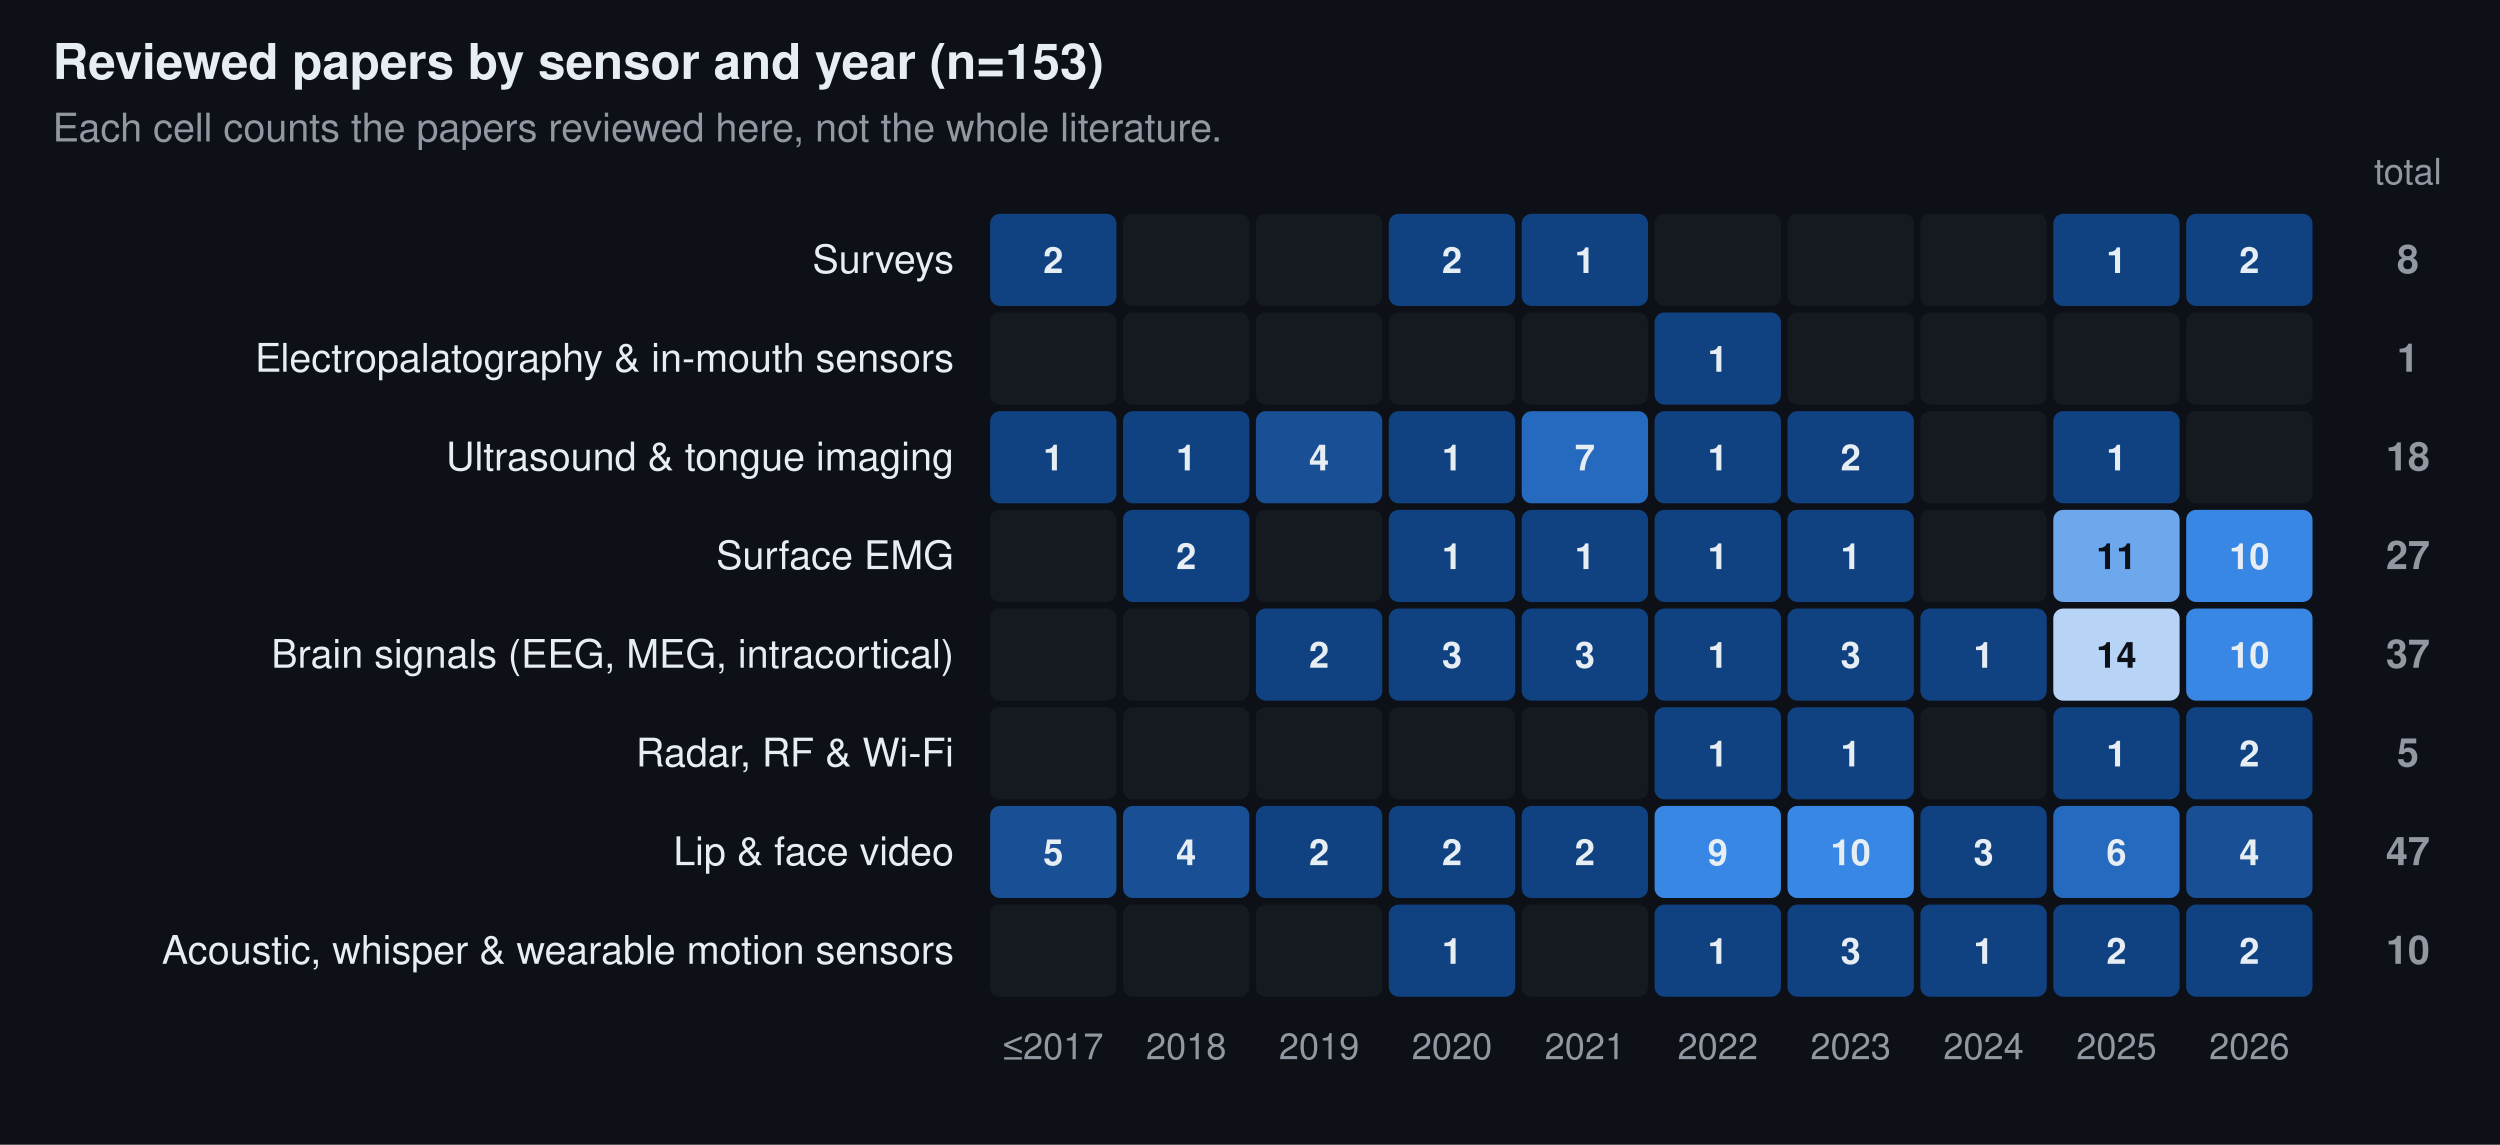
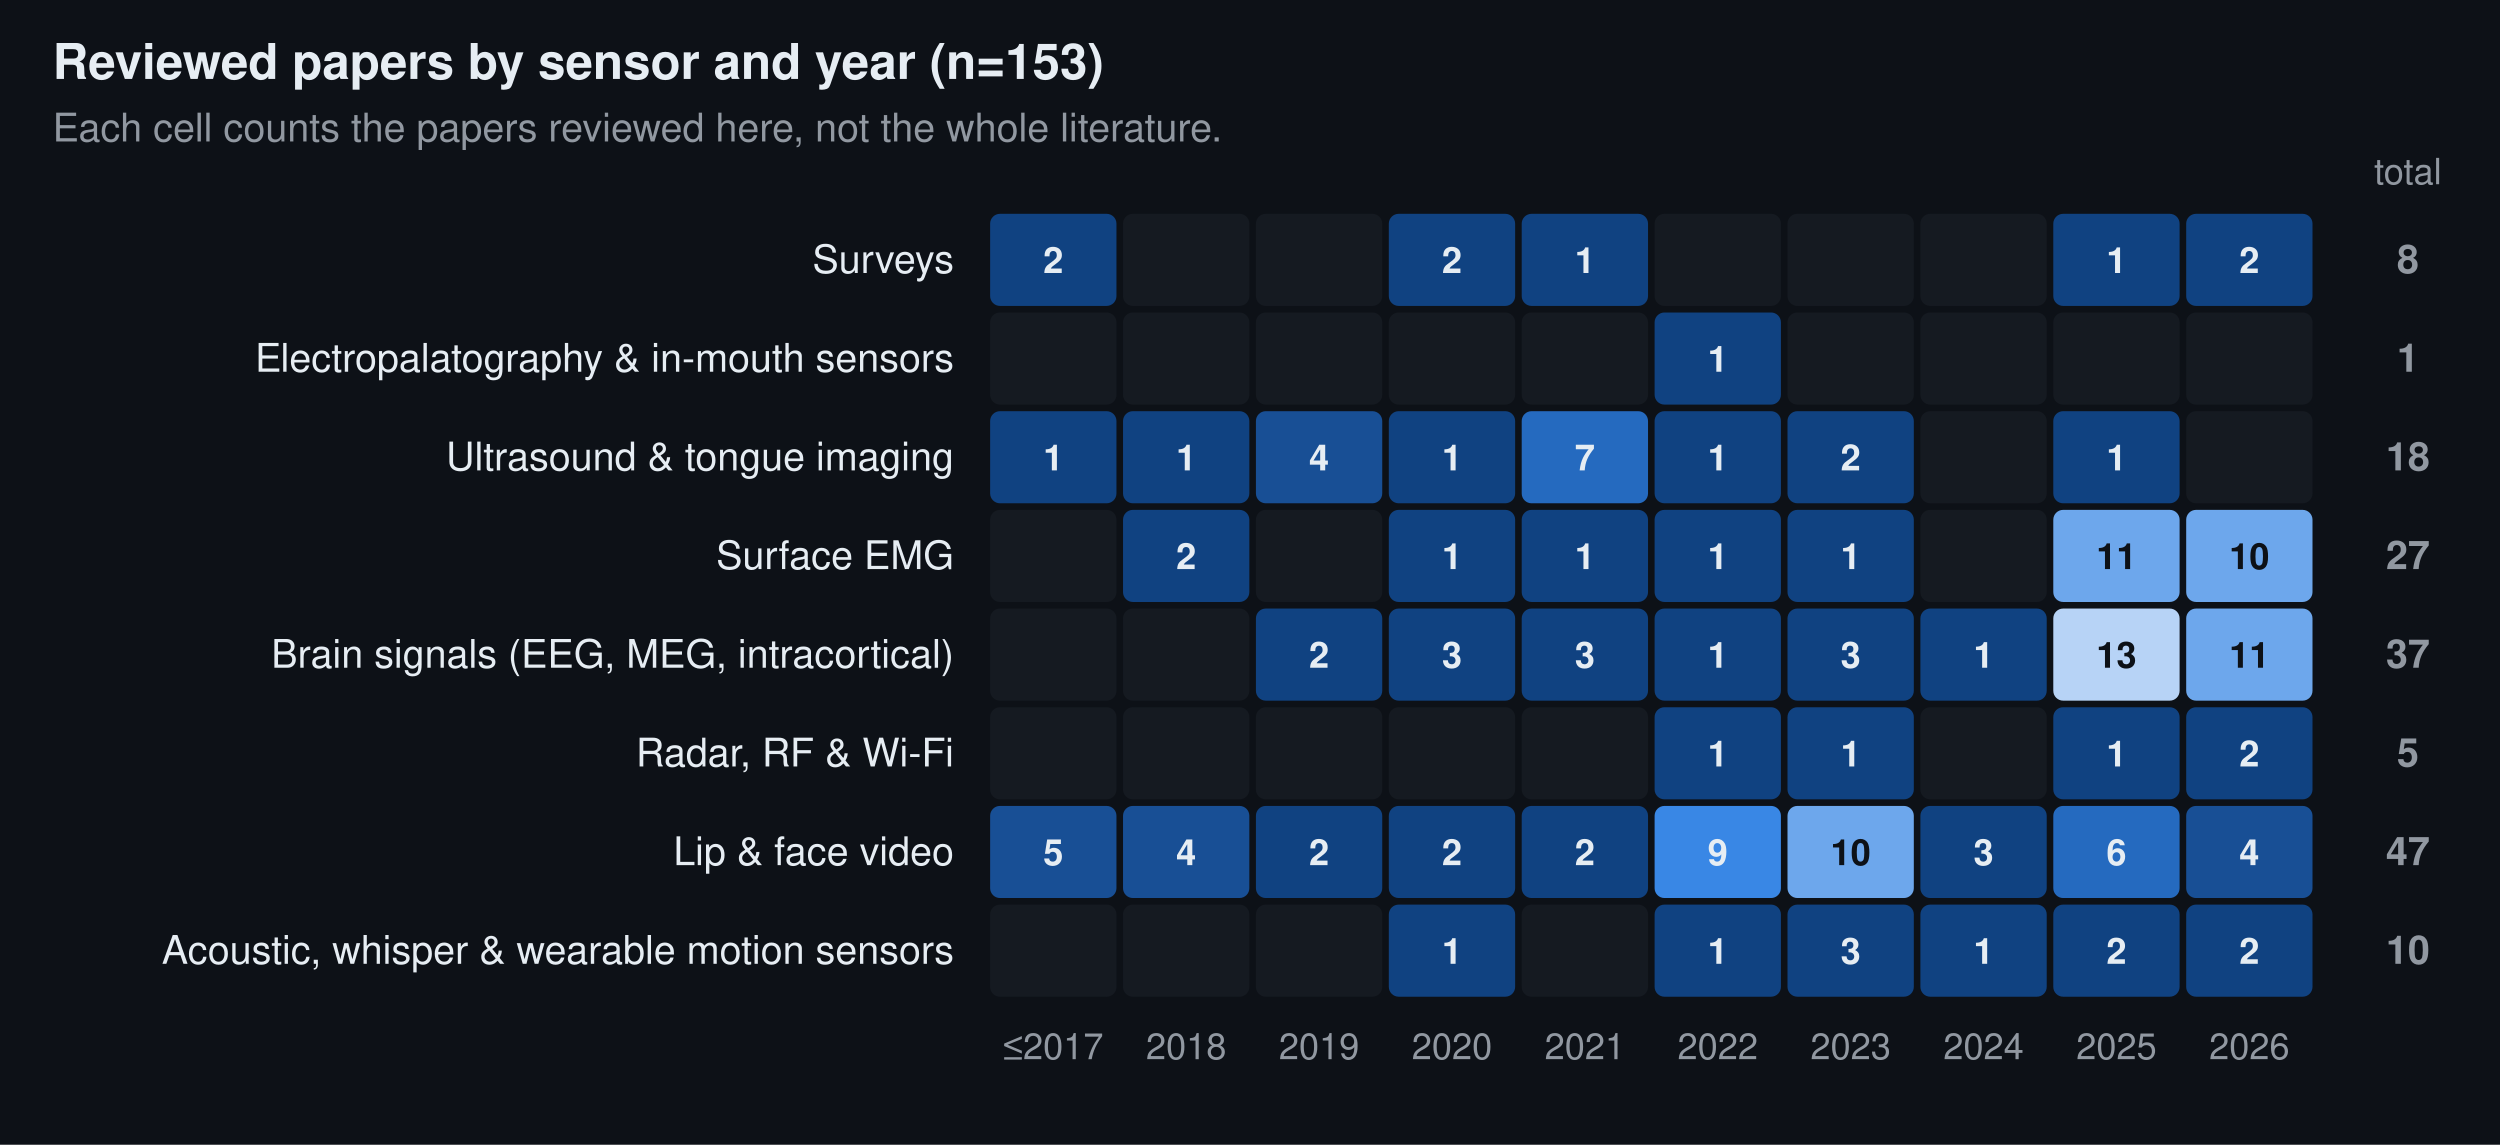
<svg xmlns="http://www.w3.org/2000/svg" width="760" height="348" viewBox="0 0 760 348" font-family="-apple-system, BlinkMacSystemFont, 'Segoe UI', Helvetica, Arial, sans-serif" role="img" aria-label="Reviewed papers by sensor and year (n=153)">
  <rect width="760" height="348" fill="#0d1117" />
  <text x="16.0" y="24.0" font-size="15" fill="#e6edf3" text-anchor="start" font-weight="600">Reviewed papers by sensor and year (n=153)</text>
  <text x="16.0" y="43.0" font-size="12" fill="#9198a1" text-anchor="start">Each cell counts the papers reviewed here, not the whole literature.</text>
  <text x="320.2" y="322.0" font-size="11" fill="#9198a1" text-anchor="middle">≤2017</text>
  <text x="360.6" y="322.0" font-size="11" fill="#9198a1" text-anchor="middle">2018</text>
  <text x="401.0" y="322.0" font-size="11" fill="#9198a1" text-anchor="middle">2019</text>
  <text x="441.4" y="322.0" font-size="11" fill="#9198a1" text-anchor="middle">2020</text>
  <text x="481.8" y="322.0" font-size="11" fill="#9198a1" text-anchor="middle">2021</text>
  <text x="522.2" y="322.0" font-size="11" fill="#9198a1" text-anchor="middle">2022</text>
  <text x="562.6" y="322.0" font-size="11" fill="#9198a1" text-anchor="middle">2023</text>
  <text x="603.0" y="322.0" font-size="11" fill="#9198a1" text-anchor="middle">2024</text>
  <text x="643.4" y="322.0" font-size="11" fill="#9198a1" text-anchor="middle">2025</text>
  <text x="683.8" y="322.0" font-size="11" fill="#9198a1" text-anchor="middle">2026</text>
  <text x="732.0" y="56.0" font-size="11" fill="#9198a1" text-anchor="middle">total</text>
  <text x="290.0" y="83.0" font-size="12" fill="#e6edf3" text-anchor="end">Surveys</text>
  <rect x="301.0" y="65.0" width="38.4" height="28.0" rx="3" fill="#104281" />
  <text x="320.2" y="83.0" font-size="11" fill="#e6edf3" text-anchor="middle" font-weight="600">2</text>
  <rect x="341.4" y="65.0" width="38.4" height="28.0" rx="3" fill="#151a21" />
  <rect x="381.8" y="65.0" width="38.4" height="28.0" rx="3" fill="#151a21" />
  <rect x="422.2" y="65.0" width="38.4" height="28.0" rx="3" fill="#104281" />
  <text x="441.4" y="83.0" font-size="11" fill="#e6edf3" text-anchor="middle" font-weight="600">2</text>
  <rect x="462.6" y="65.0" width="38.4" height="28.0" rx="3" fill="#104281" />
  <text x="481.8" y="83.0" font-size="11" fill="#e6edf3" text-anchor="middle" font-weight="600">1</text>
  <rect x="503.0" y="65.0" width="38.4" height="28.0" rx="3" fill="#151a21" />
  <rect x="543.4" y="65.0" width="38.4" height="28.0" rx="3" fill="#151a21" />
  <rect x="583.8" y="65.0" width="38.4" height="28.0" rx="3" fill="#151a21" />
  <rect x="624.2" y="65.0" width="38.4" height="28.0" rx="3" fill="#104281" />
  <text x="643.4" y="83.0" font-size="11" fill="#e6edf3" text-anchor="middle" font-weight="600">1</text>
  <rect x="664.6" y="65.0" width="38.4" height="28.0" rx="3" fill="#104281" />
  <text x="683.8" y="83.0" font-size="11" fill="#e6edf3" text-anchor="middle" font-weight="600">2</text>
  <text x="732.0" y="83.0" font-size="12" fill="#9198a1" text-anchor="middle" font-weight="600">8</text>
  <text x="290.0" y="113.0" font-size="12" fill="#e6edf3" text-anchor="end">Electropalatography &amp; in-mouth sensors</text>
  <rect x="301.0" y="95.0" width="38.4" height="28.0" rx="3" fill="#151a21" />
  <rect x="341.4" y="95.0" width="38.4" height="28.0" rx="3" fill="#151a21" />
  <rect x="381.8" y="95.0" width="38.4" height="28.0" rx="3" fill="#151a21" />
  <rect x="422.2" y="95.0" width="38.4" height="28.0" rx="3" fill="#151a21" />
  <rect x="462.6" y="95.0" width="38.4" height="28.0" rx="3" fill="#151a21" />
  <rect x="503.0" y="95.0" width="38.4" height="28.0" rx="3" fill="#104281" />
  <text x="522.2" y="113.0" font-size="11" fill="#e6edf3" text-anchor="middle" font-weight="600">1</text>
  <rect x="543.4" y="95.0" width="38.4" height="28.0" rx="3" fill="#151a21" />
  <rect x="583.8" y="95.0" width="38.4" height="28.0" rx="3" fill="#151a21" />
  <rect x="624.2" y="95.0" width="38.4" height="28.0" rx="3" fill="#151a21" />
  <rect x="664.6" y="95.0" width="38.4" height="28.0" rx="3" fill="#151a21" />
  <text x="732.0" y="113.0" font-size="12" fill="#9198a1" text-anchor="middle" font-weight="600">1</text>
  <text x="290.0" y="143.0" font-size="12" fill="#e6edf3" text-anchor="end">Ultrasound &amp; tongue imaging</text>
  <rect x="301.0" y="125.0" width="38.4" height="28.0" rx="3" fill="#104281" />
  <text x="320.2" y="143.0" font-size="11" fill="#e6edf3" text-anchor="middle" font-weight="600">1</text>
  <rect x="341.4" y="125.0" width="38.4" height="28.0" rx="3" fill="#104281" />
  <text x="360.6" y="143.0" font-size="11" fill="#e6edf3" text-anchor="middle" font-weight="600">1</text>
  <rect x="381.8" y="125.0" width="38.4" height="28.0" rx="3" fill="#184f95" />
  <text x="401.0" y="143.0" font-size="11" fill="#e6edf3" text-anchor="middle" font-weight="600">4</text>
  <rect x="422.2" y="125.0" width="38.4" height="28.0" rx="3" fill="#104281" />
  <text x="441.4" y="143.0" font-size="11" fill="#e6edf3" text-anchor="middle" font-weight="600">1</text>
  <rect x="462.6" y="125.0" width="38.4" height="28.0" rx="3" fill="#256abf" />
  <text x="481.8" y="143.0" font-size="11" fill="#e6edf3" text-anchor="middle" font-weight="600">7</text>
  <rect x="503.0" y="125.0" width="38.4" height="28.0" rx="3" fill="#104281" />
  <text x="522.2" y="143.0" font-size="11" fill="#e6edf3" text-anchor="middle" font-weight="600">1</text>
  <rect x="543.4" y="125.0" width="38.4" height="28.0" rx="3" fill="#104281" />
  <text x="562.6" y="143.0" font-size="11" fill="#e6edf3" text-anchor="middle" font-weight="600">2</text>
  <rect x="583.8" y="125.0" width="38.4" height="28.0" rx="3" fill="#151a21" />
  <rect x="624.2" y="125.0" width="38.4" height="28.0" rx="3" fill="#104281" />
  <text x="643.4" y="143.0" font-size="11" fill="#e6edf3" text-anchor="middle" font-weight="600">1</text>
  <rect x="664.6" y="125.0" width="38.4" height="28.0" rx="3" fill="#151a21" />
  <text x="732.0" y="143.0" font-size="12" fill="#9198a1" text-anchor="middle" font-weight="600">18</text>
  <text x="290.0" y="173.0" font-size="12" fill="#e6edf3" text-anchor="end">Surface EMG</text>
  <rect x="301.0" y="155.0" width="38.4" height="28.0" rx="3" fill="#151a21" />
  <rect x="341.4" y="155.0" width="38.4" height="28.0" rx="3" fill="#104281" />
  <text x="360.6" y="173.0" font-size="11" fill="#e6edf3" text-anchor="middle" font-weight="600">2</text>
  <rect x="381.8" y="155.0" width="38.4" height="28.0" rx="3" fill="#151a21" />
  <rect x="422.2" y="155.0" width="38.4" height="28.0" rx="3" fill="#104281" />
  <text x="441.4" y="173.0" font-size="11" fill="#e6edf3" text-anchor="middle" font-weight="600">1</text>
  <rect x="462.6" y="155.0" width="38.4" height="28.0" rx="3" fill="#104281" />
  <text x="481.8" y="173.0" font-size="11" fill="#e6edf3" text-anchor="middle" font-weight="600">1</text>
  <rect x="503.0" y="155.0" width="38.4" height="28.0" rx="3" fill="#104281" />
  <text x="522.2" y="173.0" font-size="11" fill="#e6edf3" text-anchor="middle" font-weight="600">1</text>
  <rect x="543.4" y="155.0" width="38.4" height="28.0" rx="3" fill="#104281" />
  <text x="562.6" y="173.0" font-size="11" fill="#e6edf3" text-anchor="middle" font-weight="600">1</text>
  <rect x="583.8" y="155.0" width="38.4" height="28.0" rx="3" fill="#151a21" />
  <rect x="624.2" y="155.0" width="38.4" height="28.0" rx="3" fill="#6da7ec" />
  <text x="643.4" y="173.0" font-size="11" fill="#0d1117" text-anchor="middle" font-weight="600">11</text>
-   <rect x="664.6" y="155.0" width="38.4" height="28.0" rx="3" fill="#3987e5" />
-   <text x="683.8" y="173.0" font-size="11" fill="#e6edf3" text-anchor="middle" font-weight="600">10</text>
+   <rect x="664.6" y="155.0" width="38.4" height="28.0" rx="3" fill="#6da7ec" />
+   <text x="683.8" y="173.0" font-size="11" fill="#0d1117" text-anchor="middle" font-weight="600">10</text>
  <text x="732.0" y="173.0" font-size="12" fill="#9198a1" text-anchor="middle" font-weight="600">27</text>
  <text x="290.0" y="203.0" font-size="12" fill="#e6edf3" text-anchor="end">Brain signals (EEG, MEG, intracortical)</text>
  <rect x="301.0" y="185.0" width="38.4" height="28.0" rx="3" fill="#151a21" />
  <rect x="341.4" y="185.0" width="38.4" height="28.0" rx="3" fill="#151a21" />
  <rect x="381.8" y="185.0" width="38.4" height="28.0" rx="3" fill="#104281" />
  <text x="401.0" y="203.0" font-size="11" fill="#e6edf3" text-anchor="middle" font-weight="600">2</text>
  <rect x="422.2" y="185.0" width="38.4" height="28.0" rx="3" fill="#104281" />
  <text x="441.4" y="203.0" font-size="11" fill="#e6edf3" text-anchor="middle" font-weight="600">3</text>
  <rect x="462.6" y="185.0" width="38.4" height="28.0" rx="3" fill="#104281" />
  <text x="481.8" y="203.0" font-size="11" fill="#e6edf3" text-anchor="middle" font-weight="600">3</text>
  <rect x="503.0" y="185.0" width="38.4" height="28.0" rx="3" fill="#104281" />
  <text x="522.2" y="203.0" font-size="11" fill="#e6edf3" text-anchor="middle" font-weight="600">1</text>
  <rect x="543.4" y="185.0" width="38.4" height="28.0" rx="3" fill="#104281" />
  <text x="562.6" y="203.0" font-size="11" fill="#e6edf3" text-anchor="middle" font-weight="600">3</text>
  <rect x="583.8" y="185.0" width="38.4" height="28.0" rx="3" fill="#104281" />
  <text x="603.0" y="203.0" font-size="11" fill="#e6edf3" text-anchor="middle" font-weight="600">1</text>
  <rect x="624.2" y="185.0" width="38.4" height="28.0" rx="3" fill="#b7d3f6" />
-   <text x="643.4" y="203.0" font-size="11" fill="#0d1117" text-anchor="middle" font-weight="600">14</text>
-   <rect x="664.6" y="185.0" width="38.4" height="28.0" rx="3" fill="#3987e5" />
-   <text x="683.8" y="203.0" font-size="11" fill="#e6edf3" text-anchor="middle" font-weight="600">10</text>
+   <text x="643.4" y="203.0" font-size="11" fill="#0d1117" text-anchor="middle" font-weight="600">13</text>
+   <rect x="664.6" y="185.0" width="38.4" height="28.0" rx="3" fill="#6da7ec" />
+   <text x="683.8" y="203.0" font-size="11" fill="#0d1117" text-anchor="middle" font-weight="600">11</text>
  <text x="732.0" y="203.0" font-size="12" fill="#9198a1" text-anchor="middle" font-weight="600">37</text>
  <text x="290.0" y="233.0" font-size="12" fill="#e6edf3" text-anchor="end">Radar, RF &amp; Wi-Fi</text>
  <rect x="301.0" y="215.0" width="38.4" height="28.0" rx="3" fill="#151a21" />
  <rect x="341.4" y="215.0" width="38.4" height="28.0" rx="3" fill="#151a21" />
  <rect x="381.8" y="215.0" width="38.4" height="28.0" rx="3" fill="#151a21" />
  <rect x="422.2" y="215.0" width="38.4" height="28.0" rx="3" fill="#151a21" />
  <rect x="462.6" y="215.0" width="38.4" height="28.0" rx="3" fill="#151a21" />
  <rect x="503.0" y="215.0" width="38.4" height="28.0" rx="3" fill="#104281" />
  <text x="522.2" y="233.0" font-size="11" fill="#e6edf3" text-anchor="middle" font-weight="600">1</text>
  <rect x="543.4" y="215.0" width="38.4" height="28.0" rx="3" fill="#104281" />
  <text x="562.6" y="233.0" font-size="11" fill="#e6edf3" text-anchor="middle" font-weight="600">1</text>
  <rect x="583.8" y="215.0" width="38.4" height="28.0" rx="3" fill="#151a21" />
  <rect x="624.2" y="215.0" width="38.4" height="28.0" rx="3" fill="#104281" />
  <text x="643.4" y="233.0" font-size="11" fill="#e6edf3" text-anchor="middle" font-weight="600">1</text>
  <rect x="664.6" y="215.0" width="38.4" height="28.0" rx="3" fill="#104281" />
  <text x="683.8" y="233.0" font-size="11" fill="#e6edf3" text-anchor="middle" font-weight="600">2</text>
  <text x="732.0" y="233.0" font-size="12" fill="#9198a1" text-anchor="middle" font-weight="600">5</text>
  <text x="290.0" y="263.0" font-size="12" fill="#e6edf3" text-anchor="end">Lip &amp; face video</text>
  <rect x="301.0" y="245.0" width="38.4" height="28.0" rx="3" fill="#184f95" />
  <text x="320.2" y="263.0" font-size="11" fill="#e6edf3" text-anchor="middle" font-weight="600">5</text>
  <rect x="341.4" y="245.0" width="38.4" height="28.0" rx="3" fill="#184f95" />
  <text x="360.6" y="263.0" font-size="11" fill="#e6edf3" text-anchor="middle" font-weight="600">4</text>
  <rect x="381.8" y="245.0" width="38.4" height="28.0" rx="3" fill="#104281" />
  <text x="401.0" y="263.0" font-size="11" fill="#e6edf3" text-anchor="middle" font-weight="600">2</text>
  <rect x="422.2" y="245.0" width="38.4" height="28.0" rx="3" fill="#104281" />
  <text x="441.4" y="263.0" font-size="11" fill="#e6edf3" text-anchor="middle" font-weight="600">2</text>
  <rect x="462.6" y="245.0" width="38.4" height="28.0" rx="3" fill="#104281" />
  <text x="481.8" y="263.0" font-size="11" fill="#e6edf3" text-anchor="middle" font-weight="600">2</text>
  <rect x="503.0" y="245.0" width="38.4" height="28.0" rx="3" fill="#3987e5" />
  <text x="522.2" y="263.0" font-size="11" fill="#e6edf3" text-anchor="middle" font-weight="600">9</text>
-   <rect x="543.4" y="245.0" width="38.4" height="28.0" rx="3" fill="#3987e5" />
-   <text x="562.6" y="263.0" font-size="11" fill="#e6edf3" text-anchor="middle" font-weight="600">10</text>
+   <rect x="543.4" y="245.0" width="38.4" height="28.0" rx="3" fill="#6da7ec" />
+   <text x="562.6" y="263.0" font-size="11" fill="#0d1117" text-anchor="middle" font-weight="600">10</text>
  <rect x="583.8" y="245.0" width="38.4" height="28.0" rx="3" fill="#104281" />
  <text x="603.0" y="263.0" font-size="11" fill="#e6edf3" text-anchor="middle" font-weight="600">3</text>
  <rect x="624.2" y="245.0" width="38.4" height="28.0" rx="3" fill="#256abf" />
  <text x="643.4" y="263.0" font-size="11" fill="#e6edf3" text-anchor="middle" font-weight="600">6</text>
  <rect x="664.6" y="245.0" width="38.4" height="28.0" rx="3" fill="#184f95" />
  <text x="683.8" y="263.0" font-size="11" fill="#e6edf3" text-anchor="middle" font-weight="600">4</text>
  <text x="732.0" y="263.0" font-size="12" fill="#9198a1" text-anchor="middle" font-weight="600">47</text>
  <text x="290.0" y="293.0" font-size="12" fill="#e6edf3" text-anchor="end">Acoustic, whisper &amp; wearable motion sensors</text>
  <rect x="301.0" y="275.0" width="38.4" height="28.0" rx="3" fill="#151a21" />
  <rect x="341.4" y="275.0" width="38.4" height="28.0" rx="3" fill="#151a21" />
  <rect x="381.8" y="275.0" width="38.4" height="28.0" rx="3" fill="#151a21" />
  <rect x="422.2" y="275.0" width="38.4" height="28.0" rx="3" fill="#104281" />
  <text x="441.4" y="293.0" font-size="11" fill="#e6edf3" text-anchor="middle" font-weight="600">1</text>
  <rect x="462.6" y="275.0" width="38.4" height="28.0" rx="3" fill="#151a21" />
  <rect x="503.0" y="275.0" width="38.4" height="28.0" rx="3" fill="#104281" />
  <text x="522.2" y="293.0" font-size="11" fill="#e6edf3" text-anchor="middle" font-weight="600">1</text>
  <rect x="543.4" y="275.0" width="38.4" height="28.0" rx="3" fill="#104281" />
  <text x="562.6" y="293.0" font-size="11" fill="#e6edf3" text-anchor="middle" font-weight="600">3</text>
  <rect x="583.8" y="275.0" width="38.4" height="28.0" rx="3" fill="#104281" />
  <text x="603.0" y="293.0" font-size="11" fill="#e6edf3" text-anchor="middle" font-weight="600">1</text>
  <rect x="624.2" y="275.0" width="38.4" height="28.0" rx="3" fill="#104281" />
  <text x="643.4" y="293.0" font-size="11" fill="#e6edf3" text-anchor="middle" font-weight="600">2</text>
  <rect x="664.6" y="275.0" width="38.4" height="28.0" rx="3" fill="#104281" />
  <text x="683.8" y="293.0" font-size="11" fill="#e6edf3" text-anchor="middle" font-weight="600">2</text>
  <text x="732.0" y="293.0" font-size="12" fill="#9198a1" text-anchor="middle" font-weight="600">10</text>
</svg>
